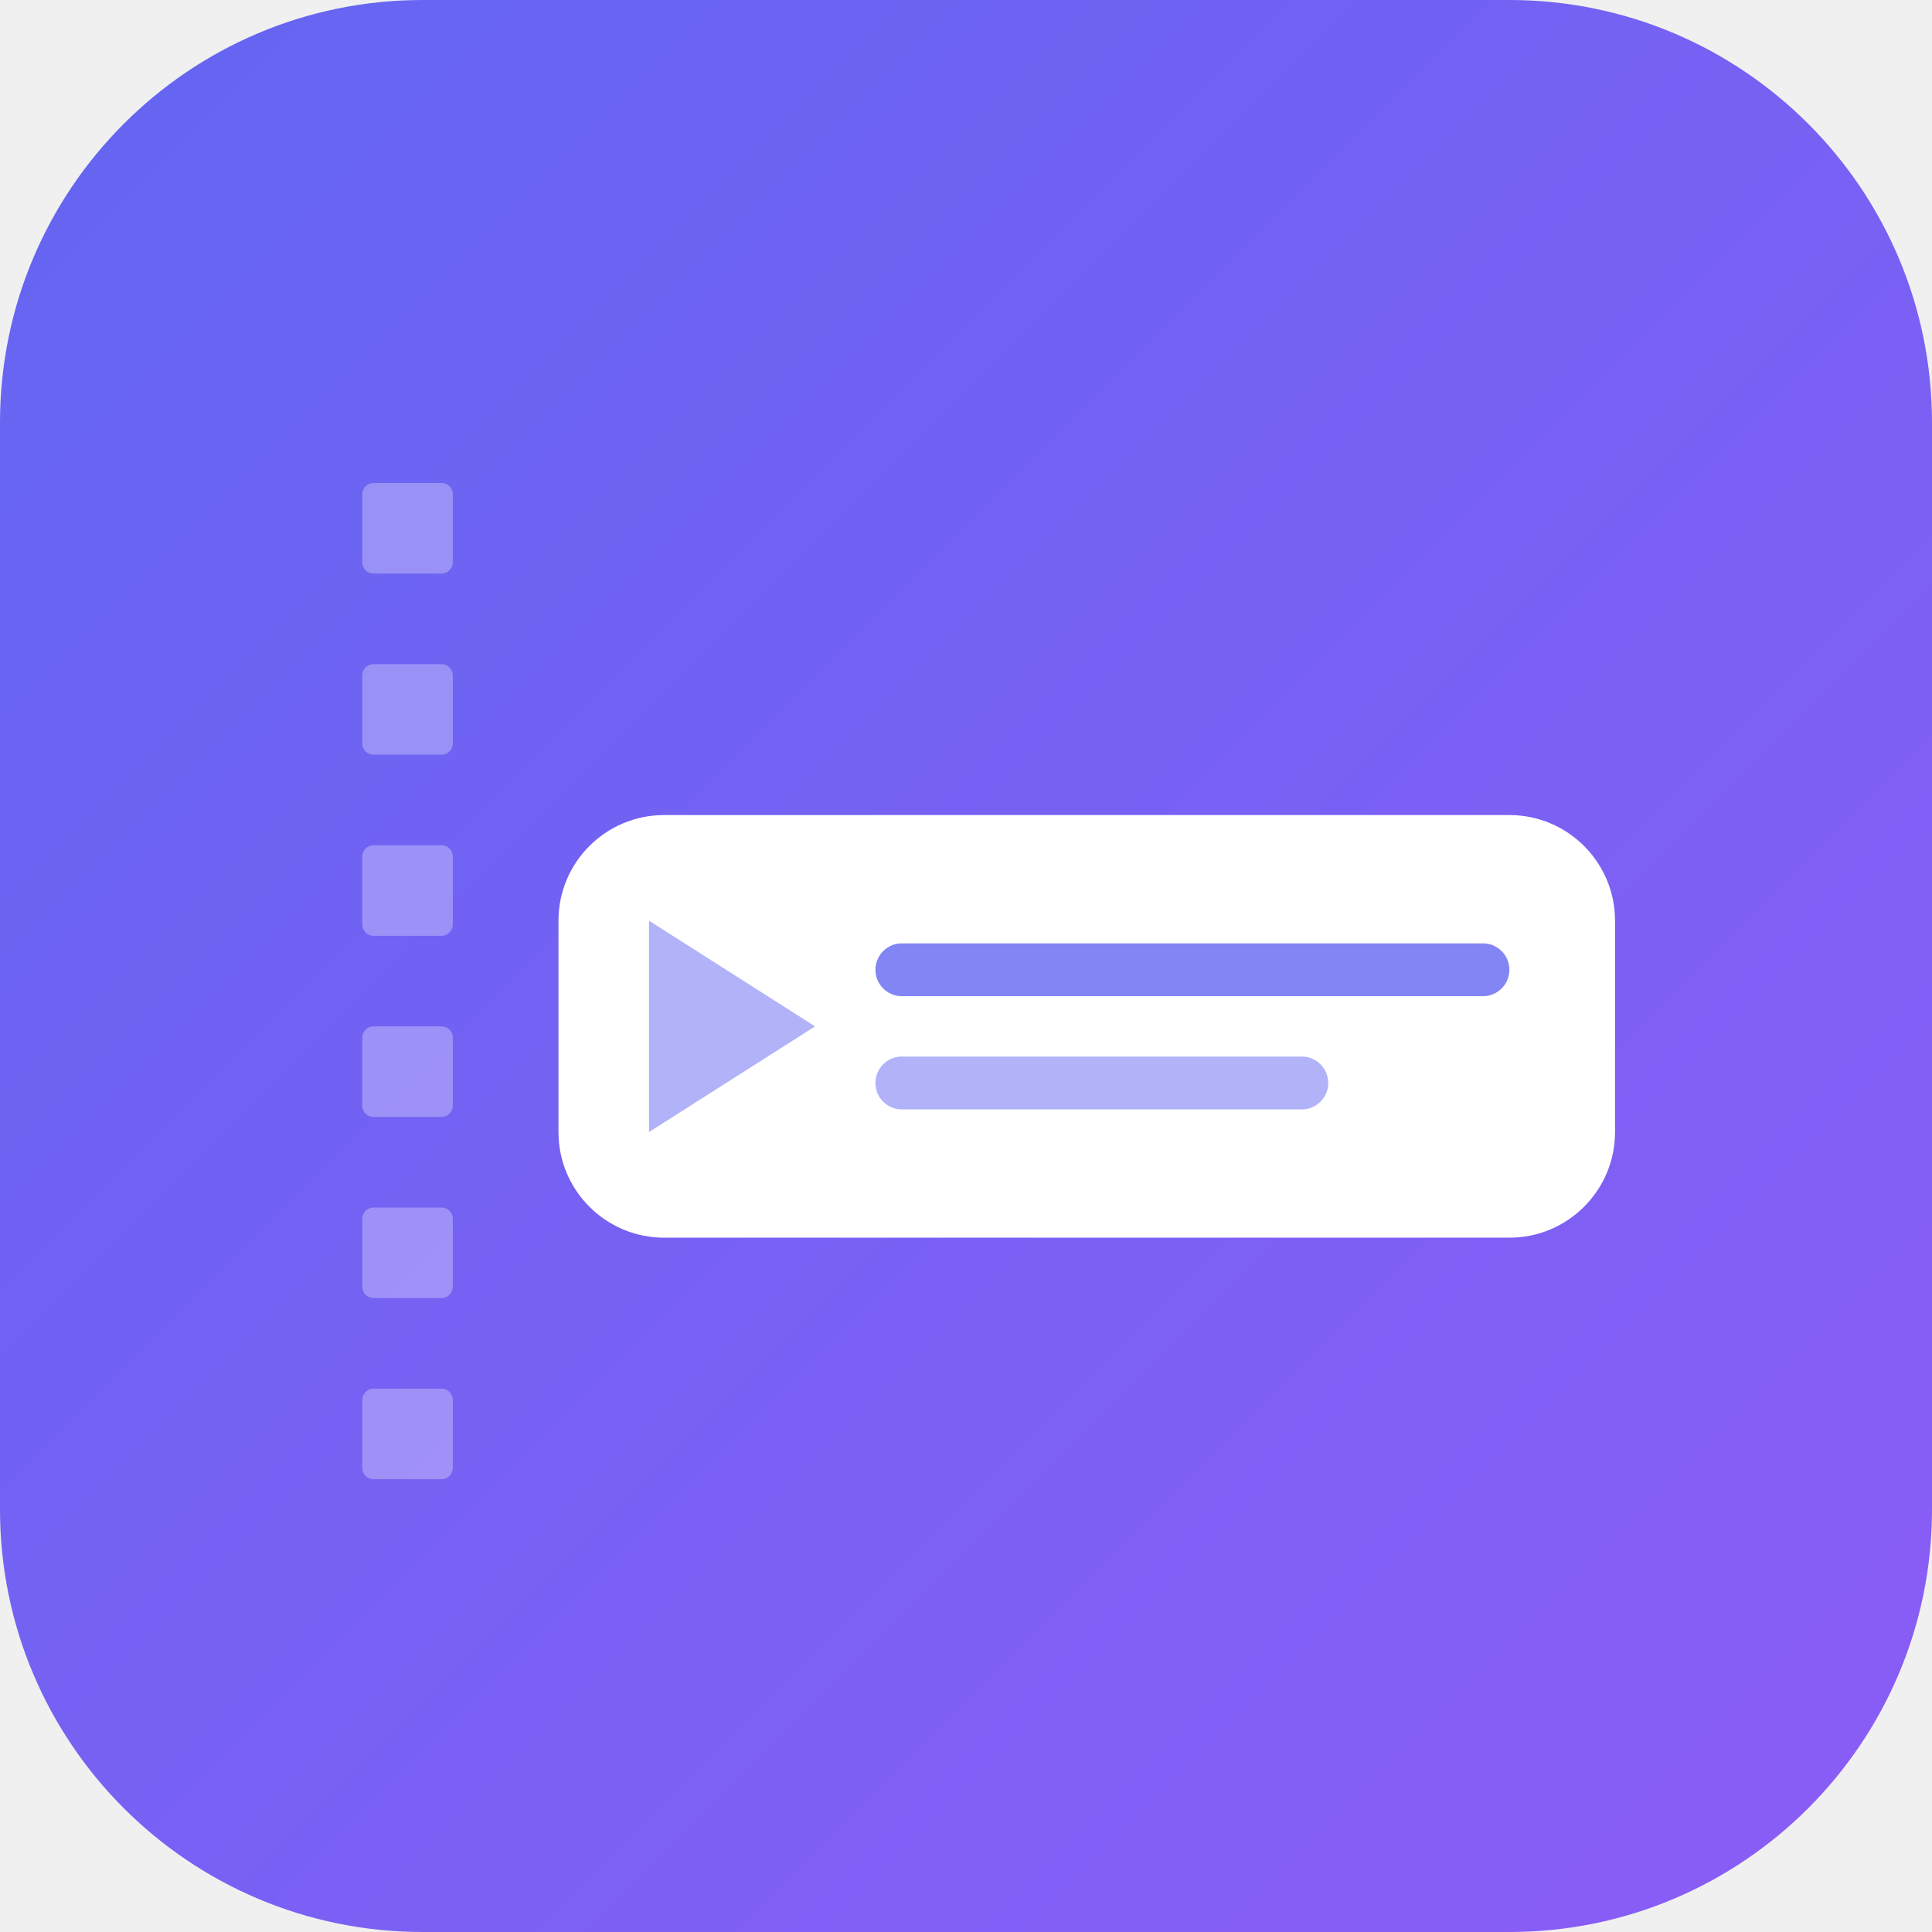
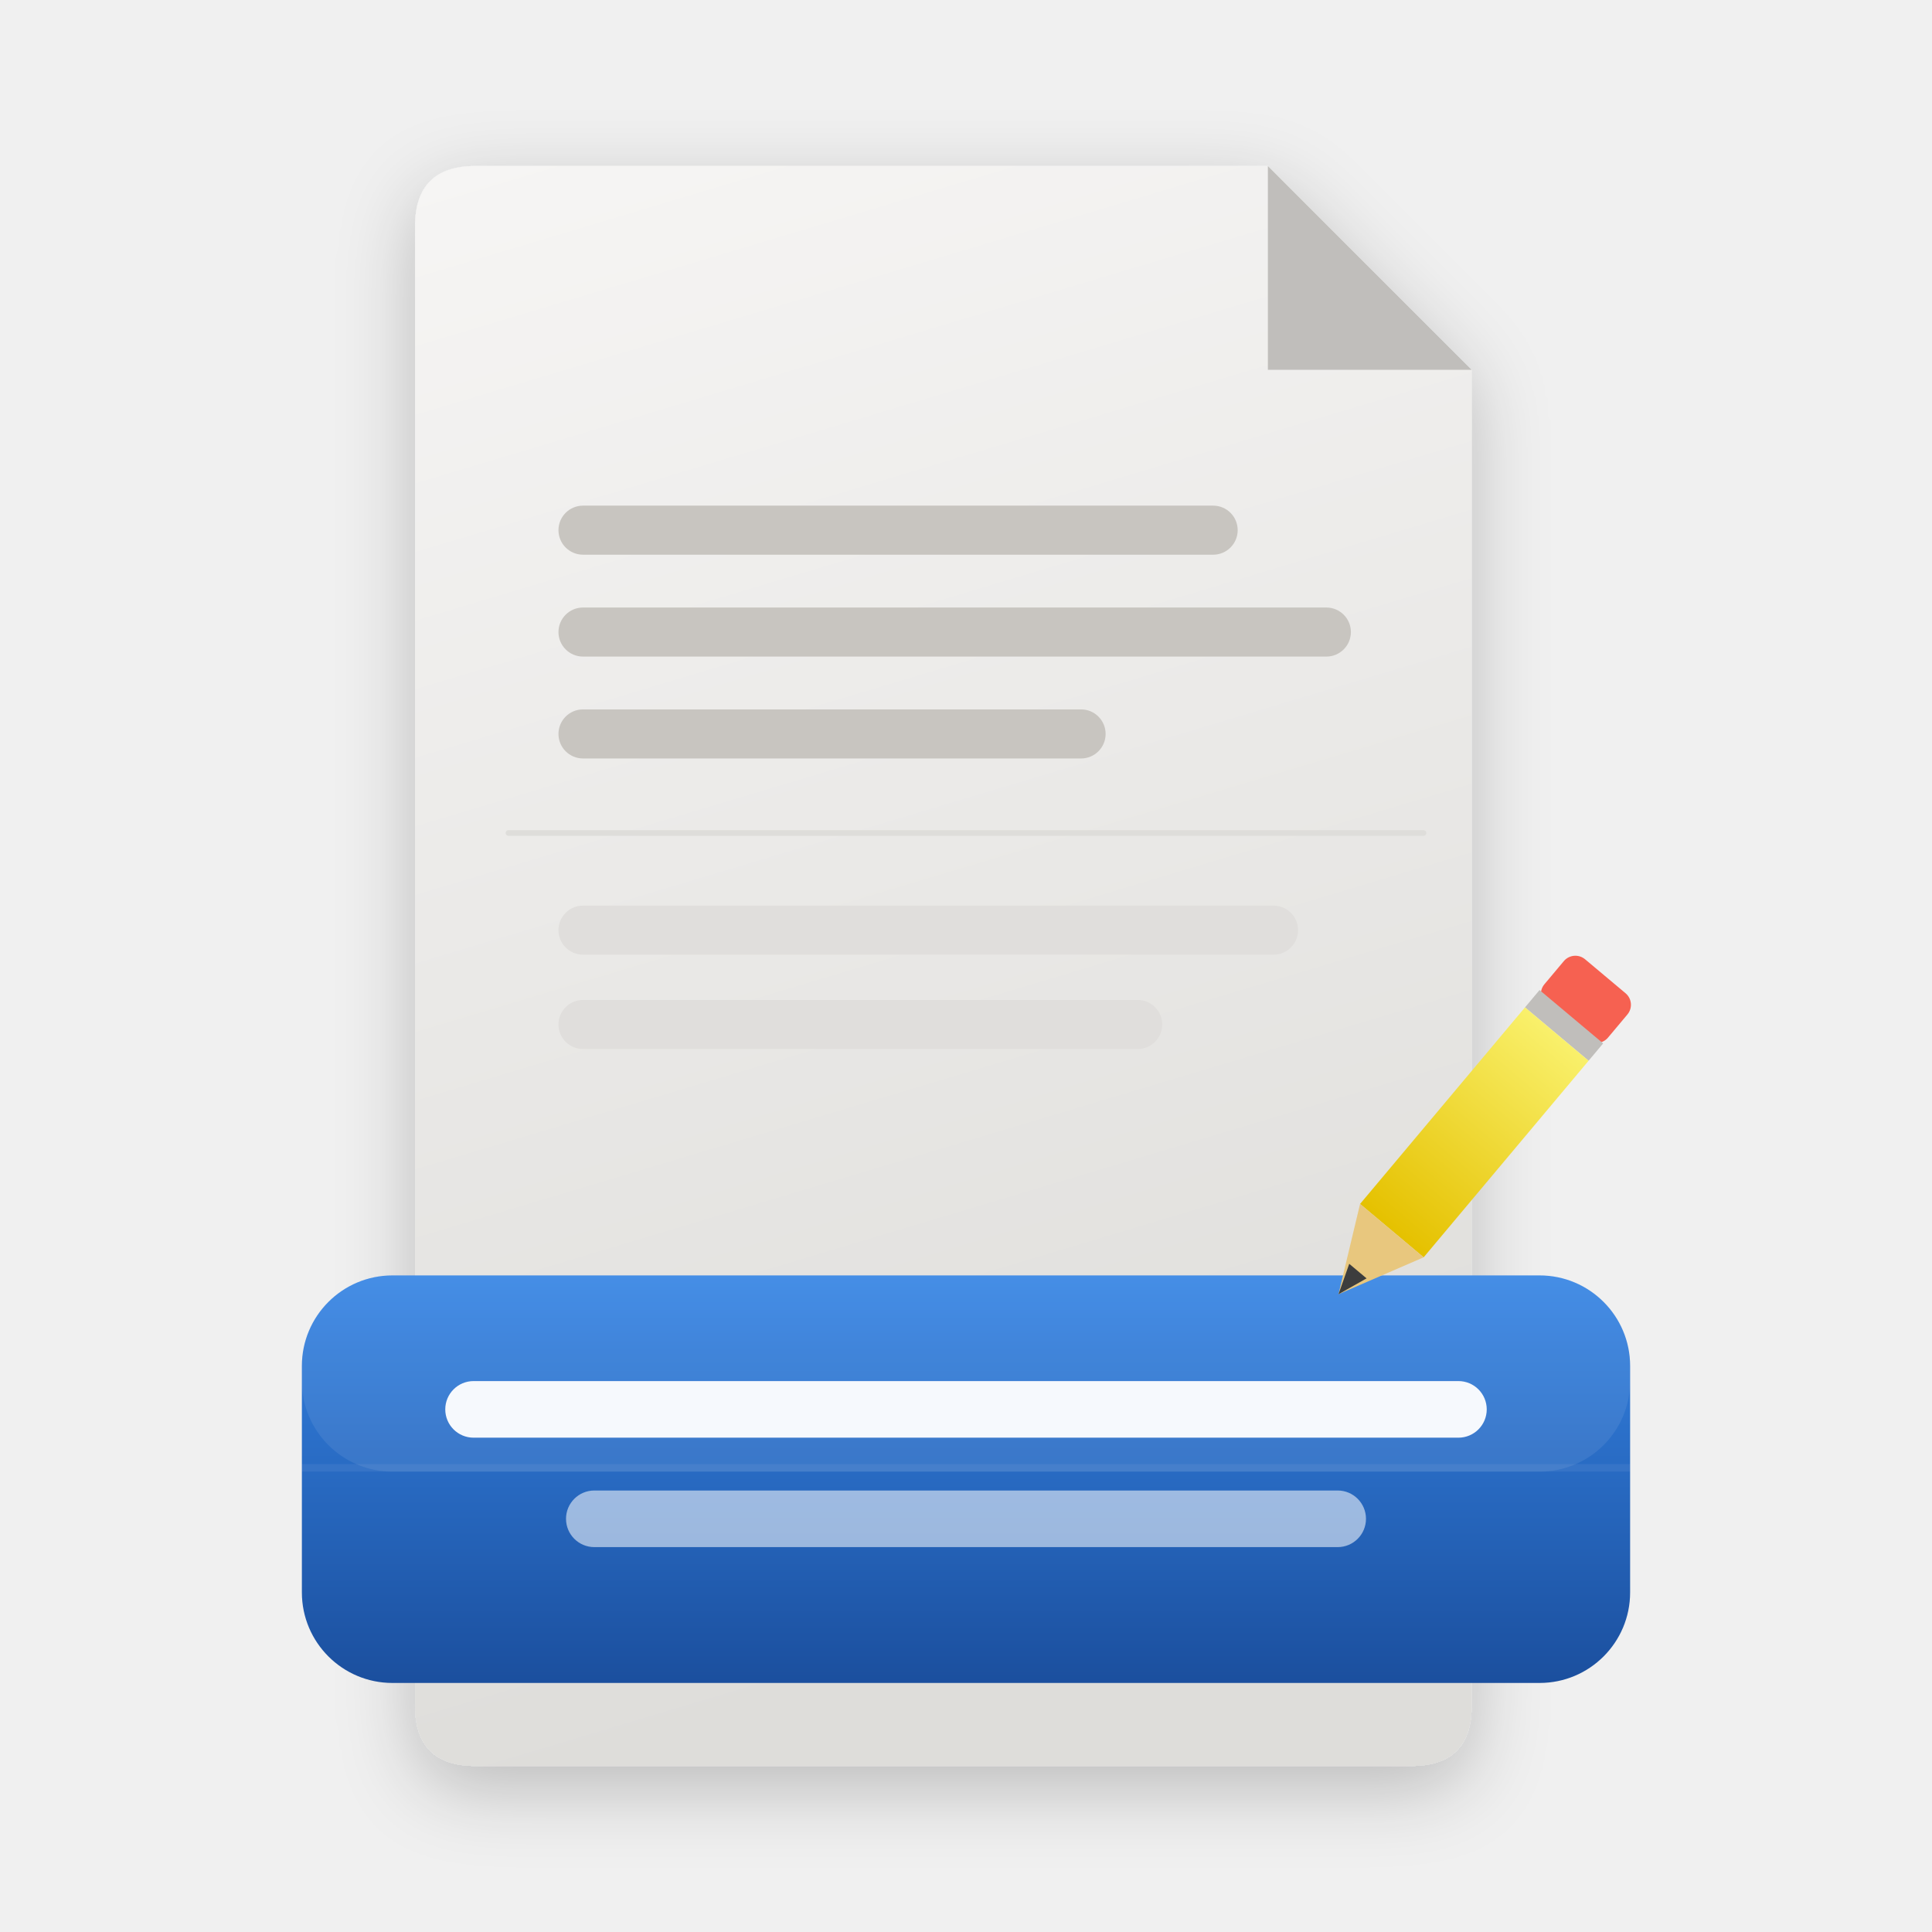
- <svg xmlns="http://www.w3.org/2000/svg" viewBox="0 0 512 512">
+ <svg xmlns="http://www.w3.org/2000/svg" viewBox="0 0 512 512" width="256" height="256" style="">
  <defs>
-     <linearGradient id="bg" x1="0" y1="0" x2="1" y2="1">
-       <stop offset="0%" stop-color="#6366f1" />
-       <stop offset="100%" stop-color="#8b5cf6" />
+     <linearGradient id="paperGrad" x1="0" y1="0" x2="0.2" y2="1">
+       <stop offset="0%" stop-color="#f6f5f4" />
+       <stop offset="100%" stop-color="#deddda" />
    </linearGradient>
+     <linearGradient id="barGrad" x1="0" y1="0" x2="0" y2="1">
+       <stop offset="0%" stop-color="#3584e4" />
+       <stop offset="100%" stop-color="#1b4f9e" />
+     </linearGradient>
+     <linearGradient id="pencilGrad" x1="0" y1="0" x2="0" y2="1">
+       <stop offset="0%" stop-color="#f9f06b" />
+       <stop offset="100%" stop-color="#e5c100" />
+     </linearGradient>
+     <filter id="shadow" x="-10%" y="-5%" width="130%" height="130%">
+       <feDropShadow dx="0" dy="6" stdDeviation="10" flood-color="#000000" flood-opacity="0.22" />
+     </filter>
  </defs>
-   <rect width="512" height="512" rx="112" fill="url(#bg)" />
-   <rect x="96" y="128" width="24" height="24" rx="3" fill="#ffffff" opacity="0.3" />
-   <rect x="96" y="176" width="24" height="24" rx="3" fill="#ffffff" opacity="0.3" />
-   <rect x="96" y="224" width="24" height="24" rx="3" fill="#ffffff" opacity="0.3" />
-   <rect x="96" y="272" width="24" height="24" rx="3" fill="#ffffff" opacity="0.3" />
-   <rect x="96" y="320" width="24" height="24" rx="3" fill="#ffffff" opacity="0.3" />
-   <rect x="96" y="368" width="24" height="24" rx="3" fill="#ffffff" opacity="0.3" />
-   <rect x="148" y="216" width="280" height="112" rx="28" fill="#ffffff" />
-   <path d="M 172 244 L 172 300 L 216 272 Z" fill="#6366f1" opacity="0.5" />
-   <rect x="232" y="250" width="168" height="14" rx="7" fill="#6366f1" opacity="0.8" />
-   <rect x="232" y="280" width="120" height="14" rx="7" fill="#6366f1" opacity="0.5" />
+   <g filter="url(#shadow)" style="fill:rgb(0, 0, 0);stroke:none;color:rgb(0, 0, 0);stroke-width:1px;stroke-linecap:butt;stroke-linejoin:miter;opacity:1;font-family:&quot;Anthropic Sans&quot;, -apple-system, BlinkMacSystemFont, &quot;Segoe UI&quot;, sans-serif;font-size:16px;font-weight:400;text-anchor:start;dominant-baseline:auto">
+     <path d="M 110 60 Q 110 44 126 44 L 336 44 L 390 98 L 390 452 Q 390 468 374 468 L 126 468 Q 110 468 110 452 Z" fill="url(#paperGrad)" style="stroke:none;color:rgb(0, 0, 0);stroke-width:1px;stroke-linecap:butt;stroke-linejoin:miter;opacity:1;font-family:&quot;Anthropic Sans&quot;, -apple-system, BlinkMacSystemFont, &quot;Segoe UI&quot;, sans-serif;font-size:16px;font-weight:400;text-anchor:start;dominant-baseline:auto" />
+     <path d="M 336 44 L 390 98 L 336 98 Z" fill="#c0bebb" style="fill:rgb(192, 190, 187);stroke:none;color:rgb(0, 0, 0);stroke-width:1px;stroke-linecap:butt;stroke-linejoin:miter;opacity:1;font-family:&quot;Anthropic Sans&quot;, -apple-system, BlinkMacSystemFont, &quot;Segoe UI&quot;, sans-serif;font-size:16px;font-weight:400;text-anchor:start;dominant-baseline:auto" />
+   </g>
+   <rect x="148" y="134" width="180" height="13" rx="6.5" fill="#c8c5c0" style="fill:rgb(200, 197, 192);stroke:none;color:rgb(0, 0, 0);stroke-width:1px;stroke-linecap:butt;stroke-linejoin:miter;opacity:1;font-family:&quot;Anthropic Sans&quot;, -apple-system, BlinkMacSystemFont, &quot;Segoe UI&quot;, sans-serif;font-size:16px;font-weight:400;text-anchor:start;dominant-baseline:auto" />
+   <rect x="148" y="161" width="210" height="13" rx="6.5" fill="#c8c5c0" style="fill:rgb(200, 197, 192);stroke:none;color:rgb(0, 0, 0);stroke-width:1px;stroke-linecap:butt;stroke-linejoin:miter;opacity:1;font-family:&quot;Anthropic Sans&quot;, -apple-system, BlinkMacSystemFont, &quot;Segoe UI&quot;, sans-serif;font-size:16px;font-weight:400;text-anchor:start;dominant-baseline:auto" />
+   <rect x="148" y="188" width="145" height="13" rx="6.5" fill="#c8c5c0" style="fill:rgb(200, 197, 192);stroke:none;color:rgb(0, 0, 0);stroke-width:1px;stroke-linecap:butt;stroke-linejoin:miter;opacity:1;font-family:&quot;Anthropic Sans&quot;, -apple-system, BlinkMacSystemFont, &quot;Segoe UI&quot;, sans-serif;font-size:16px;font-weight:400;text-anchor:start;dominant-baseline:auto" />
+   <rect x="134" y="220" width="244" height="1.5" rx="0.75" fill="#deddda" style="fill:rgb(222, 221, 218);stroke:none;color:rgb(0, 0, 0);stroke-width:1px;stroke-linecap:butt;stroke-linejoin:miter;opacity:1;font-family:&quot;Anthropic Sans&quot;, -apple-system, BlinkMacSystemFont, &quot;Segoe UI&quot;, sans-serif;font-size:16px;font-weight:400;text-anchor:start;dominant-baseline:auto" />
+   <rect x="148" y="240" width="196" height="13" rx="6.5" fill="#e0dedc" style="fill:rgb(224, 222, 220);stroke:none;color:rgb(0, 0, 0);stroke-width:1px;stroke-linecap:butt;stroke-linejoin:miter;opacity:1;font-family:&quot;Anthropic Sans&quot;, -apple-system, BlinkMacSystemFont, &quot;Segoe UI&quot;, sans-serif;font-size:16px;font-weight:400;text-anchor:start;dominant-baseline:auto" />
+   <rect x="148" y="265" width="160" height="13" rx="6.5" fill="#e0dedc" style="fill:rgb(224, 222, 220);stroke:none;color:rgb(0, 0, 0);stroke-width:1px;stroke-linecap:butt;stroke-linejoin:miter;opacity:1;font-family:&quot;Anthropic Sans&quot;, -apple-system, BlinkMacSystemFont, &quot;Segoe UI&quot;, sans-serif;font-size:16px;font-weight:400;text-anchor:start;dominant-baseline:auto" />
+   <rect x="80" y="338" width="352" height="108" rx="24" fill="url(#barGrad)" style="stroke:none;color:rgb(0, 0, 0);stroke-width:1px;stroke-linecap:butt;stroke-linejoin:miter;opacity:1;font-family:&quot;Anthropic Sans&quot;, -apple-system, BlinkMacSystemFont, &quot;Segoe UI&quot;, sans-serif;font-size:16px;font-weight:400;text-anchor:start;dominant-baseline:auto" />
+   <rect x="80" y="338" width="352" height="52" rx="24" fill="white" opacity="0.08" style="fill:rgb(255, 255, 255);stroke:none;color:rgb(0, 0, 0);stroke-width:1px;stroke-linecap:butt;stroke-linejoin:miter;opacity:0.08;font-family:&quot;Anthropic Sans&quot;, -apple-system, BlinkMacSystemFont, &quot;Segoe UI&quot;, sans-serif;font-size:16px;font-weight:400;text-anchor:start;dominant-baseline:auto" />
+   <rect x="80" y="388" width="352" height="2" fill="white" opacity="0.06" style="fill:rgb(255, 255, 255);stroke:none;color:rgb(0, 0, 0);stroke-width:1px;stroke-linecap:butt;stroke-linejoin:miter;opacity:0.06;font-family:&quot;Anthropic Sans&quot;, -apple-system, BlinkMacSystemFont, &quot;Segoe UI&quot;, sans-serif;font-size:16px;font-weight:400;text-anchor:start;dominant-baseline:auto" />
+   <rect x="118" y="366" width="276" height="15" rx="7.5" fill="white" opacity="0.95" style="fill:rgb(255, 255, 255);stroke:none;color:rgb(0, 0, 0);stroke-width:1px;stroke-linecap:butt;stroke-linejoin:miter;opacity:0.95;font-family:&quot;Anthropic Sans&quot;, -apple-system, BlinkMacSystemFont, &quot;Segoe UI&quot;, sans-serif;font-size:16px;font-weight:400;text-anchor:start;dominant-baseline:auto" />
+   <rect x="150" y="395" width="212" height="15" rx="7.5" fill="white" opacity="0.55" style="fill:rgb(255, 255, 255);stroke:none;color:rgb(0, 0, 0);stroke-width:1px;stroke-linecap:butt;stroke-linejoin:miter;opacity:0.55;font-family:&quot;Anthropic Sans&quot;, -apple-system, BlinkMacSystemFont, &quot;Segoe UI&quot;, sans-serif;font-size:16px;font-weight:400;text-anchor:start;dominant-baseline:auto" />
+   <g transform="translate(374, 320) rotate(40)" style="fill:rgb(0, 0, 0);stroke:none;color:rgb(0, 0, 0);stroke-width:1px;stroke-linecap:butt;stroke-linejoin:miter;opacity:1;font-family:&quot;Anthropic Sans&quot;, -apple-system, BlinkMacSystemFont, &quot;Segoe UI&quot;, sans-serif;font-size:16px;font-weight:400;text-anchor:start;dominant-baseline:auto">
+     <rect x="-11" y="-80" width="22" height="16" rx="4" fill="#f66151" style="fill:rgb(246, 97, 81);stroke:none;color:rgb(0, 0, 0);stroke-width:1px;stroke-linecap:butt;stroke-linejoin:miter;opacity:1;font-family:&quot;Anthropic Sans&quot;, -apple-system, BlinkMacSystemFont, &quot;Segoe UI&quot;, sans-serif;font-size:16px;font-weight:400;text-anchor:start;dominant-baseline:auto" />
+     <rect x="-11" y="-66" width="22" height="6" fill="#c0bebb" style="fill:rgb(192, 190, 187);stroke:none;color:rgb(0, 0, 0);stroke-width:1px;stroke-linecap:butt;stroke-linejoin:miter;opacity:1;font-family:&quot;Anthropic Sans&quot;, -apple-system, BlinkMacSystemFont, &quot;Segoe UI&quot;, sans-serif;font-size:16px;font-weight:400;text-anchor:start;dominant-baseline:auto" />
+     <rect x="-11" y="-60" width="22" height="68" rx="0" fill="url(#pencilGrad)" style="stroke:none;color:rgb(0, 0, 0);stroke-width:1px;stroke-linecap:butt;stroke-linejoin:miter;opacity:1;font-family:&quot;Anthropic Sans&quot;, -apple-system, BlinkMacSystemFont, &quot;Segoe UI&quot;, sans-serif;font-size:16px;font-weight:400;text-anchor:start;dominant-baseline:auto" />
+     <polygon points="-11,8 11,8 0,30" fill="#e8c77e" style="fill:rgb(232, 199, 126);stroke:none;color:rgb(0, 0, 0);stroke-width:1px;stroke-linecap:butt;stroke-linejoin:miter;opacity:1;font-family:&quot;Anthropic Sans&quot;, -apple-system, BlinkMacSystemFont, &quot;Segoe UI&quot;, sans-serif;font-size:16px;font-weight:400;text-anchor:start;dominant-baseline:auto" />
+     <polygon points="-3,22 3,22 0,30" fill="#3d3d3d" style="fill:rgb(61, 61, 61);stroke:none;color:rgb(0, 0, 0);stroke-width:1px;stroke-linecap:butt;stroke-linejoin:miter;opacity:1;font-family:&quot;Anthropic Sans&quot;, -apple-system, BlinkMacSystemFont, &quot;Segoe UI&quot;, sans-serif;font-size:16px;font-weight:400;text-anchor:start;dominant-baseline:auto" />
+   </g>
</svg>
